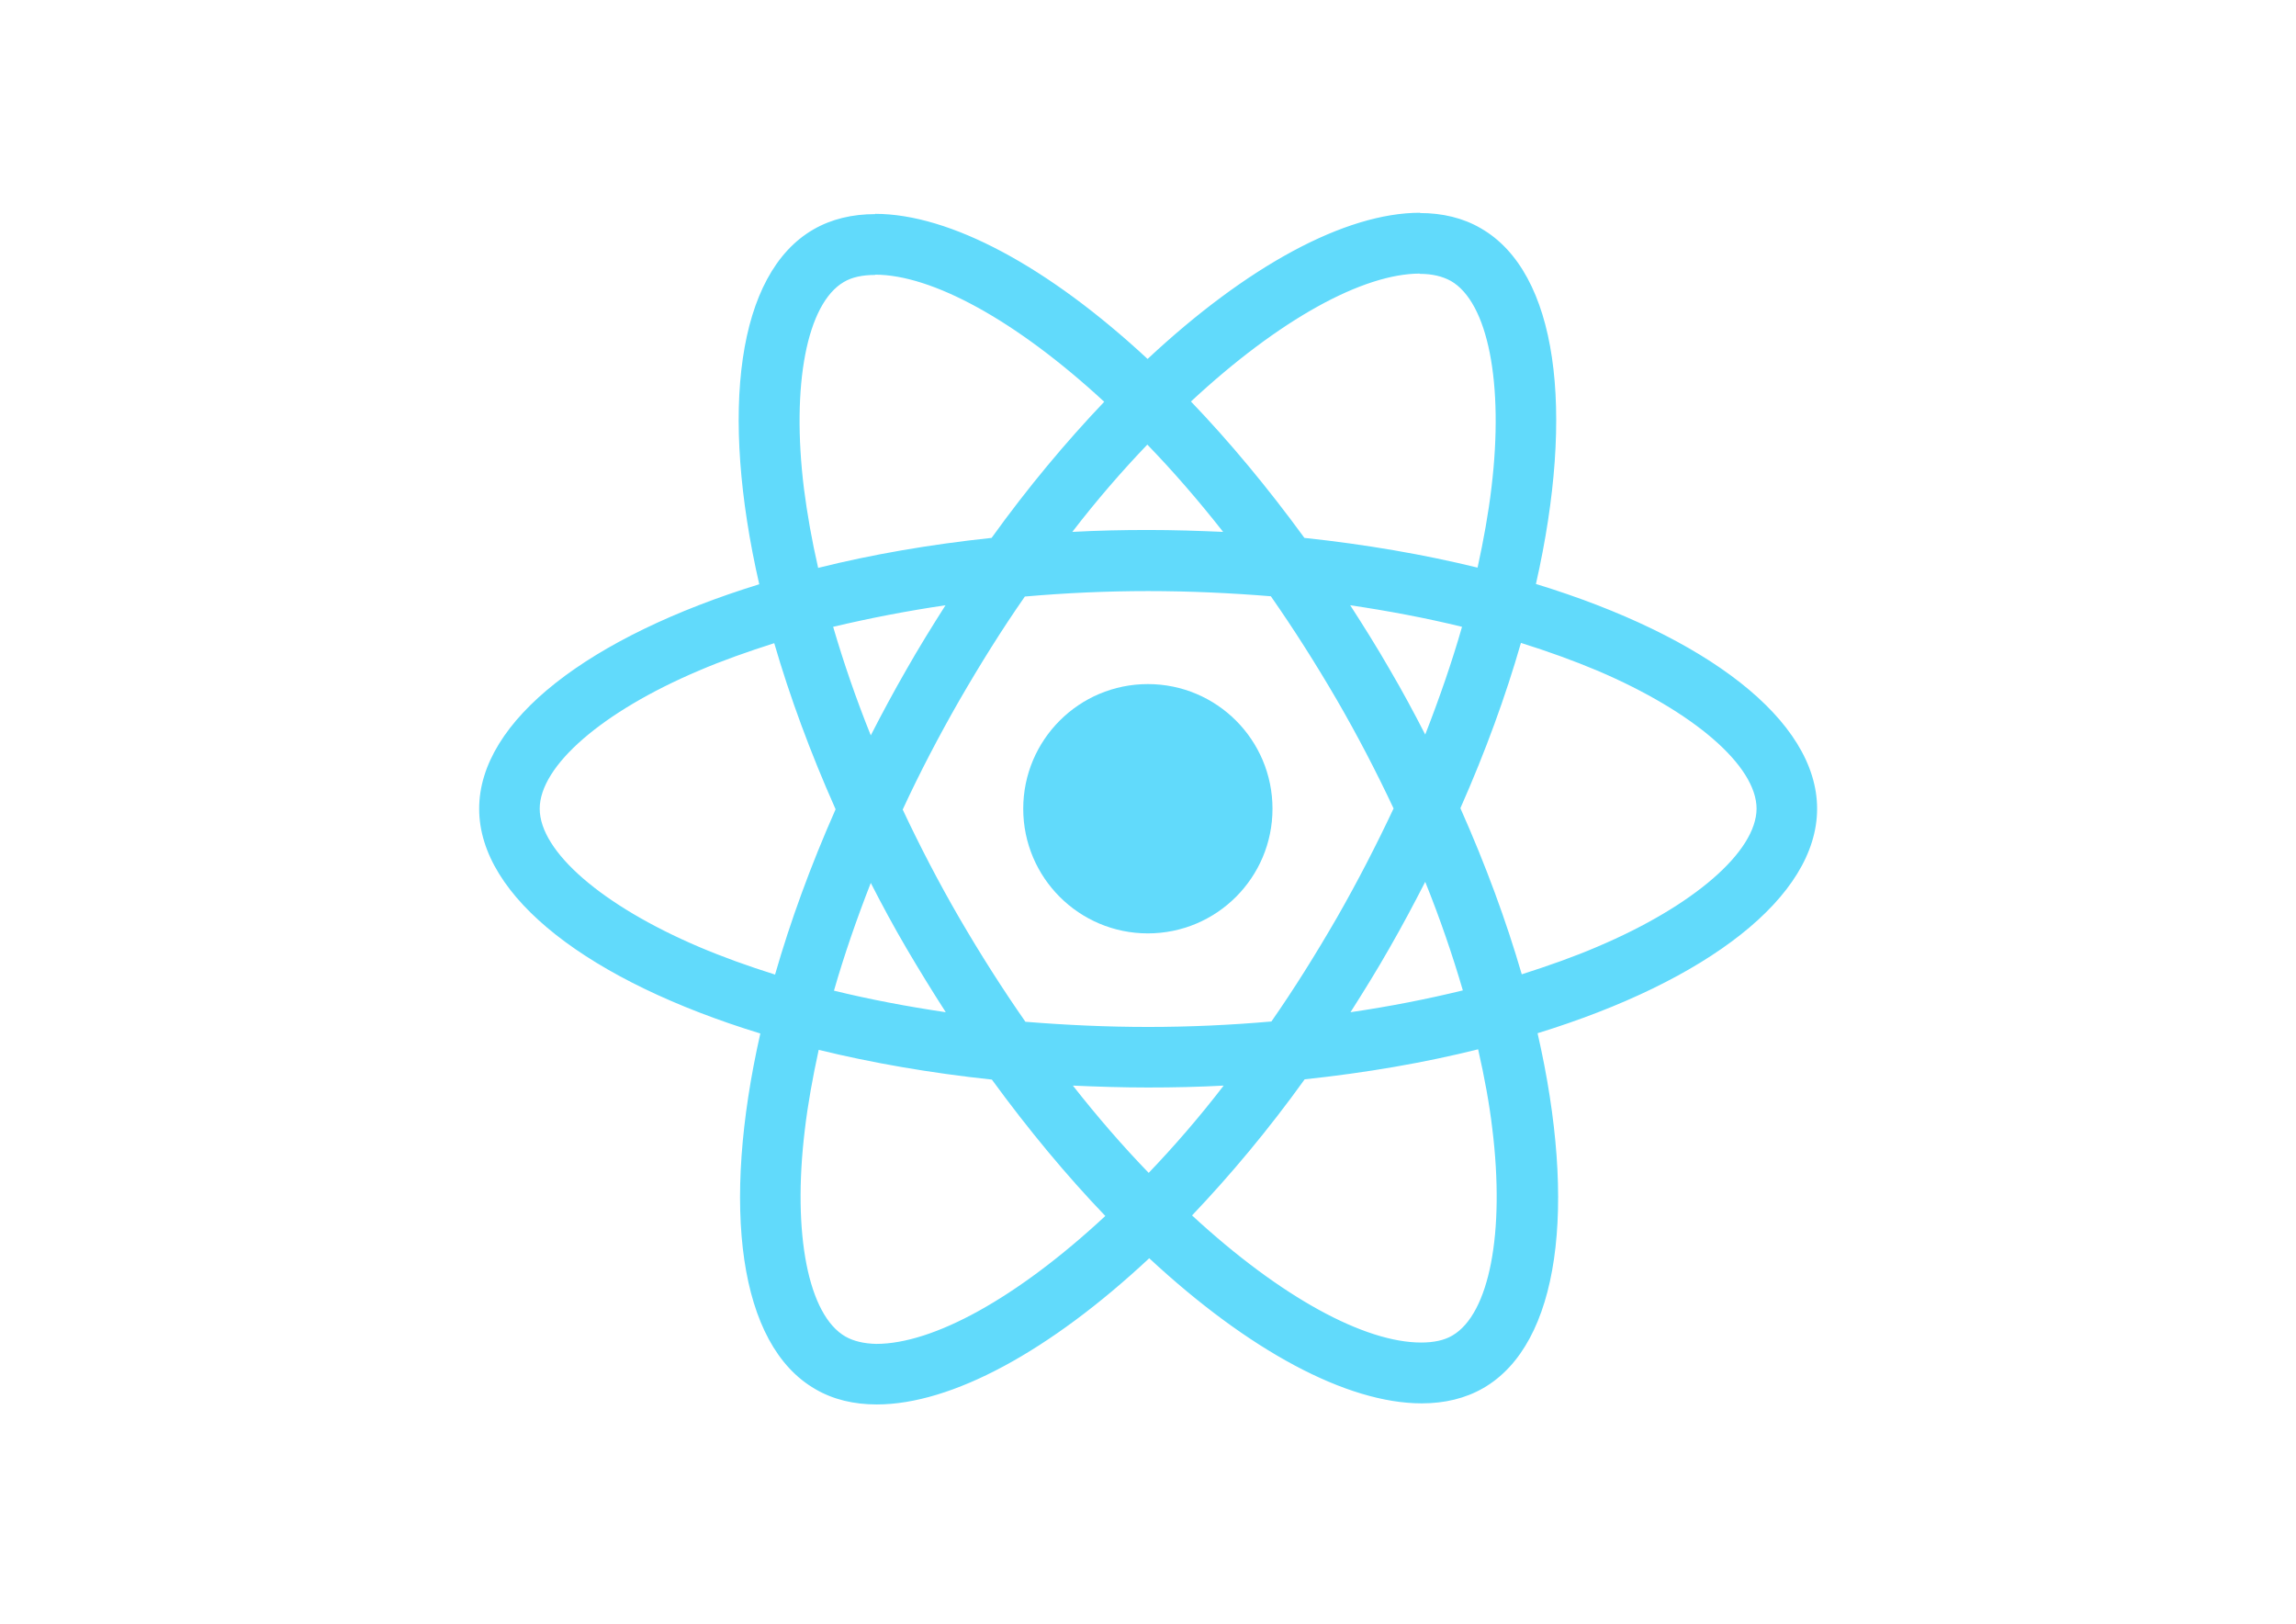
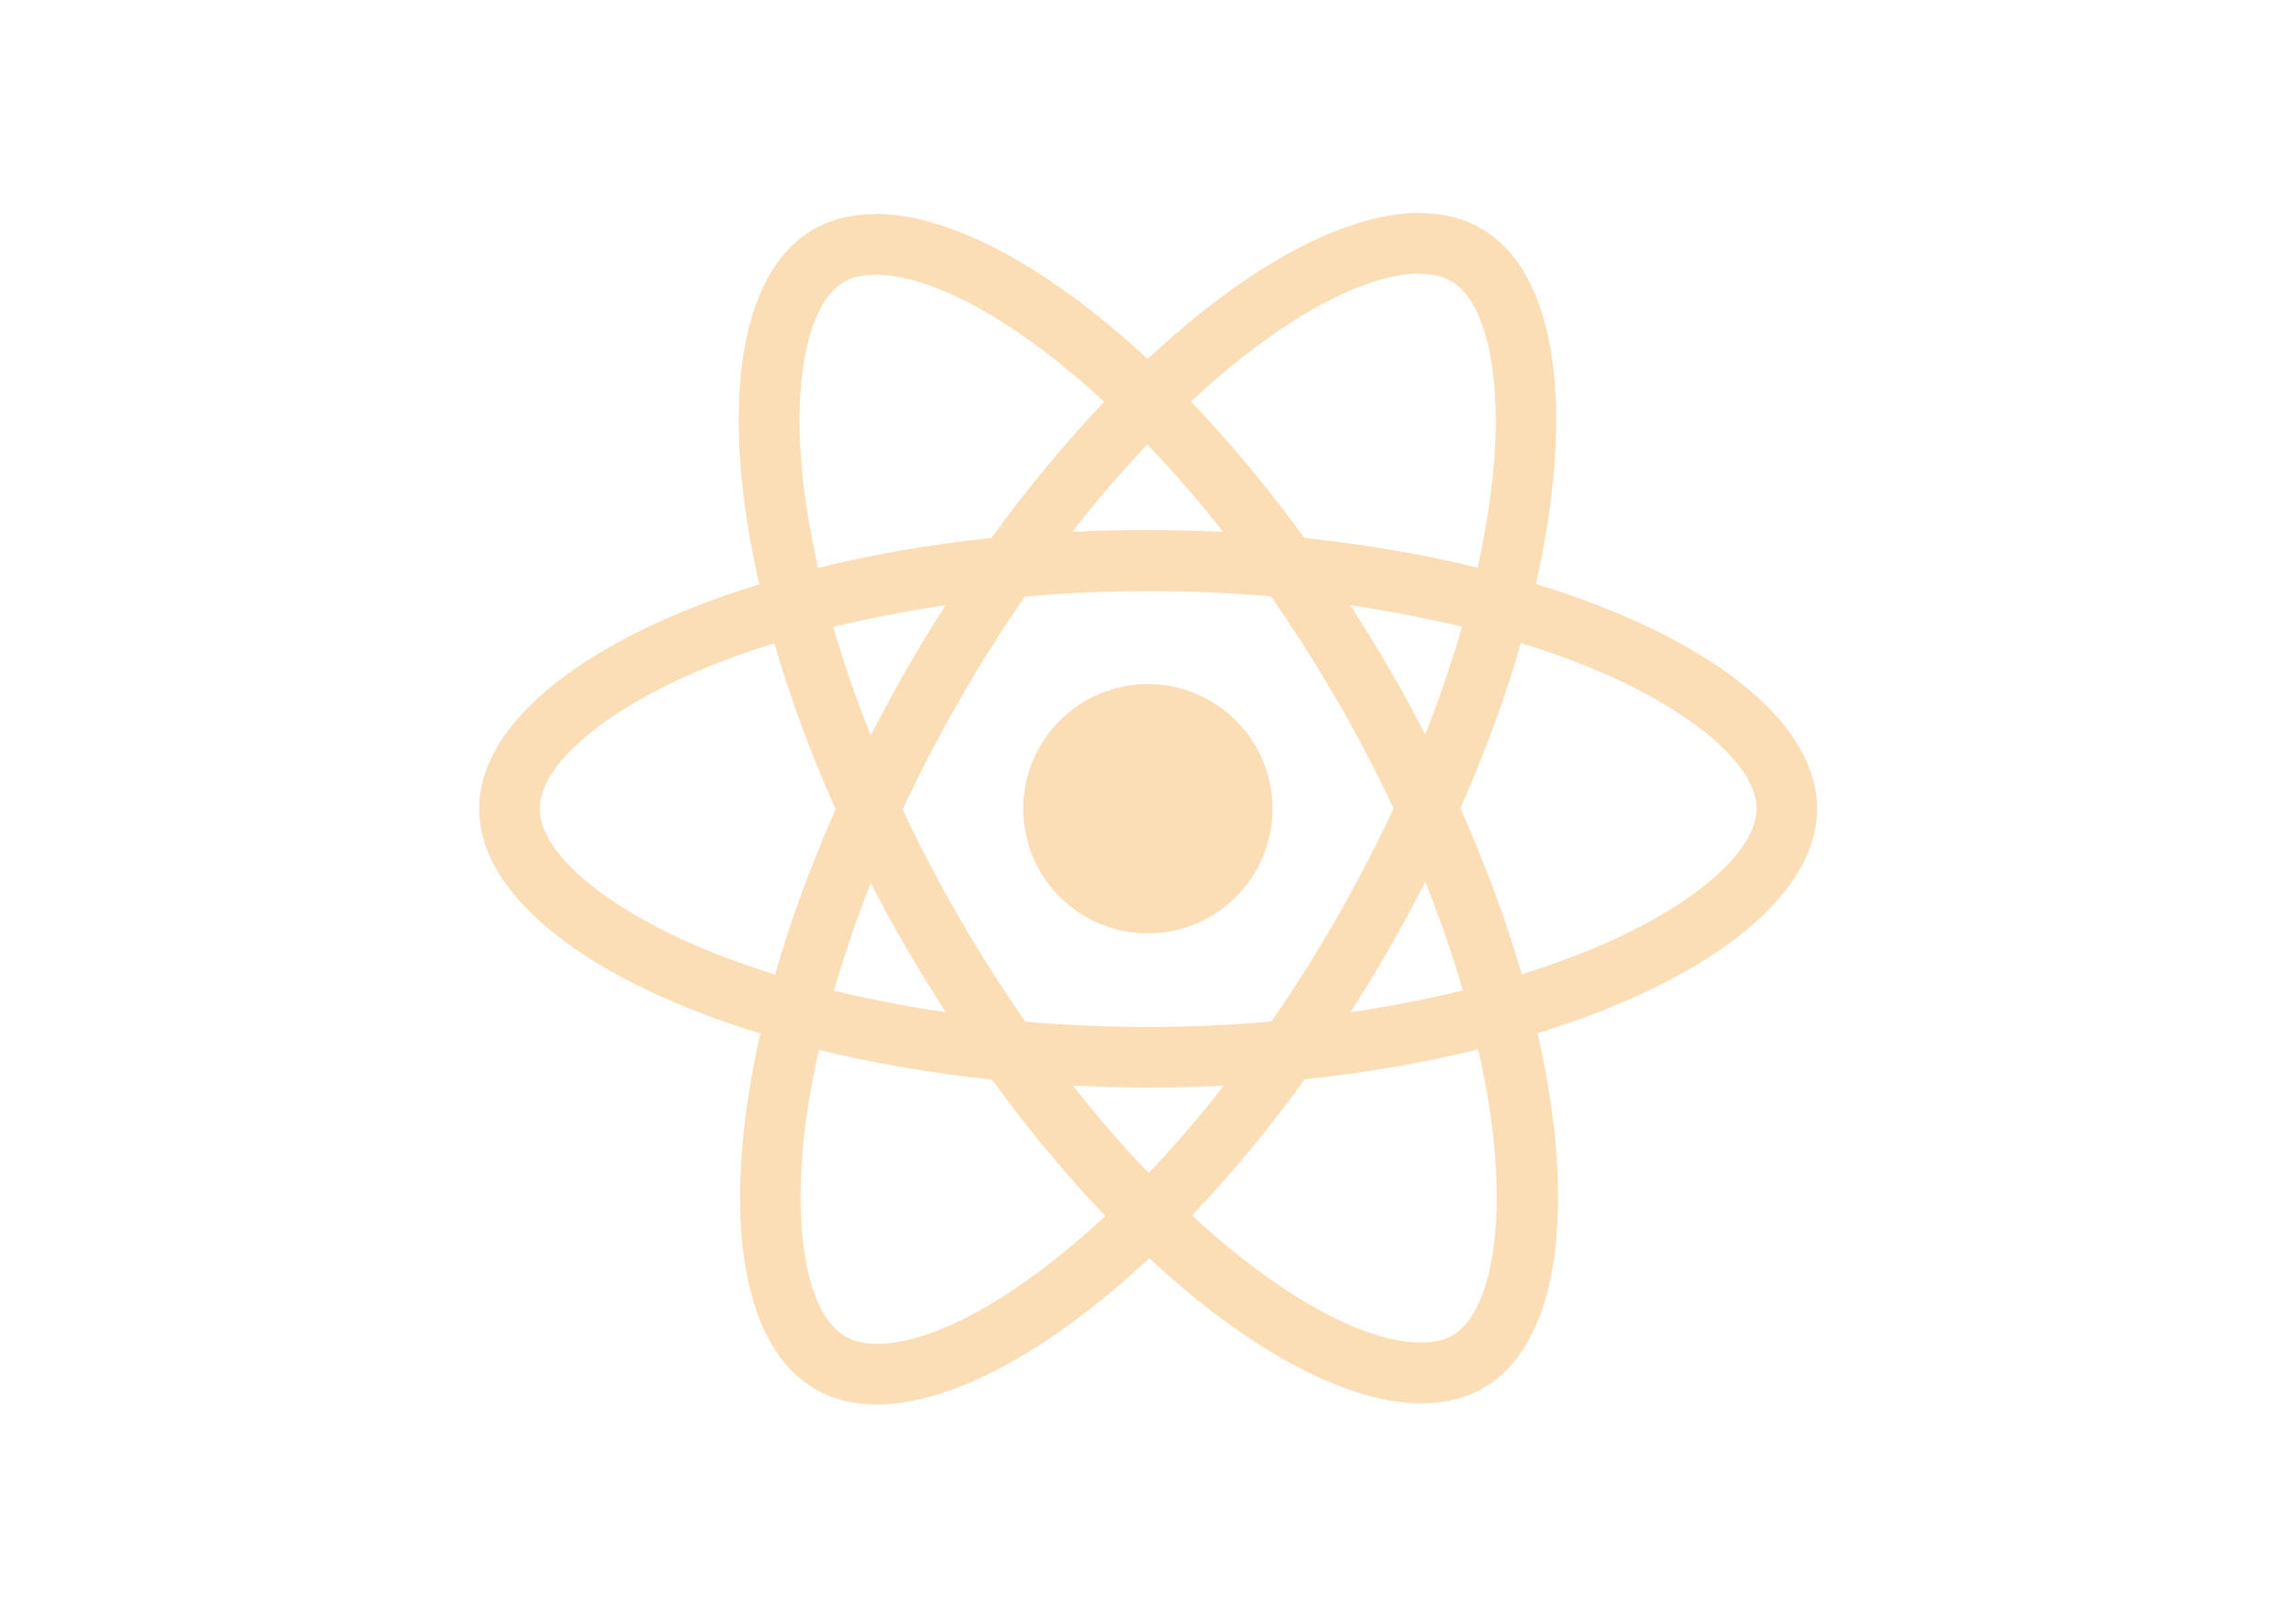
<svg xmlns="http://www.w3.org/2000/svg" viewBox="0 0 841.9 595.3">
-   <g fill="#61DAFB">
+   <g fill="#fcdeb6">
    <path d="M666.3 296.5c0-32.5-40.7-63.3-103.1-82.4 14.4-63.6 8-114.2-20.2-130.4-6.5-3.8-14.1-5.6-22.4-5.6v22.3c4.6 0 8.3.9 11.4 2.6 13.6 7.8 19.5 37.5 14.9 75.7-1.1 9.4-2.9 19.3-5.1 29.4-19.6-4.8-41-8.5-63.5-10.9-13.5-18.5-27.5-35.3-41.6-50 32.6-30.3 63.2-46.9 84-46.9V78c-27.5 0-63.5 19.6-99.9 53.6-36.4-33.8-72.4-53.2-99.9-53.2v22.3c20.7 0 51.4 16.5 84 46.6-14 14.7-28 31.4-41.3 49.9-22.6 2.4-44 6.1-63.6 11-2.3-10-4-19.7-5.2-29-4.7-38.2 1.1-67.9 14.6-75.8 3-1.8 6.9-2.6 11.5-2.6V78.5c-8.4 0-16 1.8-22.6 5.6-28.1 16.2-34.4 66.7-19.9 130.1-62.2 19.2-102.7 49.9-102.7 82.3 0 32.5 40.7 63.3 103.1 82.4-14.4 63.6-8 114.2 20.2 130.4 6.5 3.8 14.1 5.6 22.5 5.6 27.5 0 63.5-19.6 99.9-53.6 36.4 33.8 72.4 53.2 99.9 53.2 8.4 0 16-1.8 22.6-5.6 28.1-16.2 34.4-66.7 19.9-130.1 62-19.1 102.5-49.9 102.5-82.3zm-130.2-66.7c-3.7 12.9-8.3 26.2-13.5 39.5-4.1-8-8.4-16-13.1-24-4.6-8-9.5-15.8-14.4-23.4 14.2 2.1 27.9 4.7 41 7.9zm-45.8 106.5c-7.8 13.5-15.8 26.3-24.1 38.2-14.9 1.3-30 2-45.2 2-15.1 0-30.2-.7-45-1.9-8.3-11.9-16.4-24.6-24.2-38-7.6-13.1-14.5-26.4-20.8-39.8 6.2-13.4 13.2-26.8 20.7-39.9 7.8-13.5 15.8-26.3 24.1-38.2 14.9-1.3 30-2 45.2-2 15.1 0 30.2.7 45 1.9 8.3 11.9 16.4 24.6 24.2 38 7.6 13.1 14.5 26.4 20.8 39.8-6.3 13.4-13.2 26.8-20.7 39.9zm32.3-13c5.4 13.4 10 26.8 13.8 39.8-13.1 3.2-26.9 5.9-41.2 8 4.9-7.7 9.8-15.6 14.4-23.7 4.6-8 8.9-16.1 13-24.1zM421.2 430c-9.3-9.6-18.6-20.3-27.8-32 9 .4 18.2.7 27.5.7 9.4 0 18.7-.2 27.8-.7-9 11.7-18.3 22.4-27.5 32zm-74.4-58.9c-14.2-2.1-27.9-4.7-41-7.9 3.7-12.9 8.3-26.2 13.5-39.5 4.1 8 8.4 16 13.1 24 4.7 8 9.5 15.8 14.4 23.4zM420.7 163c9.3 9.6 18.6 20.3 27.8 32-9-.4-18.2-.7-27.5-.7-9.4 0-18.7.2-27.8.7 9-11.7 18.3-22.4 27.5-32zm-74 58.9c-4.9 7.7-9.8 15.6-14.4 23.7-4.6 8-8.9 16-13 24-5.4-13.4-10-26.8-13.8-39.8 13.1-3.1 26.9-5.8 41.2-7.9zm-90.5 125.2c-35.4-15.1-58.3-34.9-58.3-50.6 0-15.7 22.9-35.6 58.3-50.6 8.6-3.7 18-7 27.7-10.1 5.7 19.6 13.2 40 22.5 60.9-9.2 20.8-16.6 41.1-22.2 60.6-9.9-3.1-19.3-6.5-28-10.2zM310 490c-13.6-7.8-19.5-37.5-14.9-75.7 1.1-9.4 2.9-19.3 5.1-29.4 19.6 4.8 41 8.5 63.5 10.9 13.5 18.5 27.5 35.3 41.6 50-32.6 30.3-63.2 46.9-84 46.9-4.5-.1-8.3-1-11.3-2.7zm237.2-76.2c4.7 38.2-1.1 67.9-14.6 75.8-3 1.8-6.9 2.6-11.5 2.6-20.7 0-51.4-16.5-84-46.6 14-14.7 28-31.4 41.3-49.9 22.6-2.4 44-6.1 63.6-11 2.3 10.1 4.1 19.8 5.2 29.1zm38.5-66.7c-8.6 3.7-18 7-27.7 10.1-5.7-19.6-13.2-40-22.5-60.9 9.2-20.8 16.6-41.1 22.2-60.6 9.9 3.1 19.3 6.5 28.1 10.2 35.4 15.1 58.3 34.9 58.3 50.6-.1 15.7-23 35.6-58.4 50.6zM320.8 78.4z" />
    <circle cx="420.9" cy="296.5" r="45.7" />
    <path d="M520.5 78.1z" />
  </g>
</svg>
